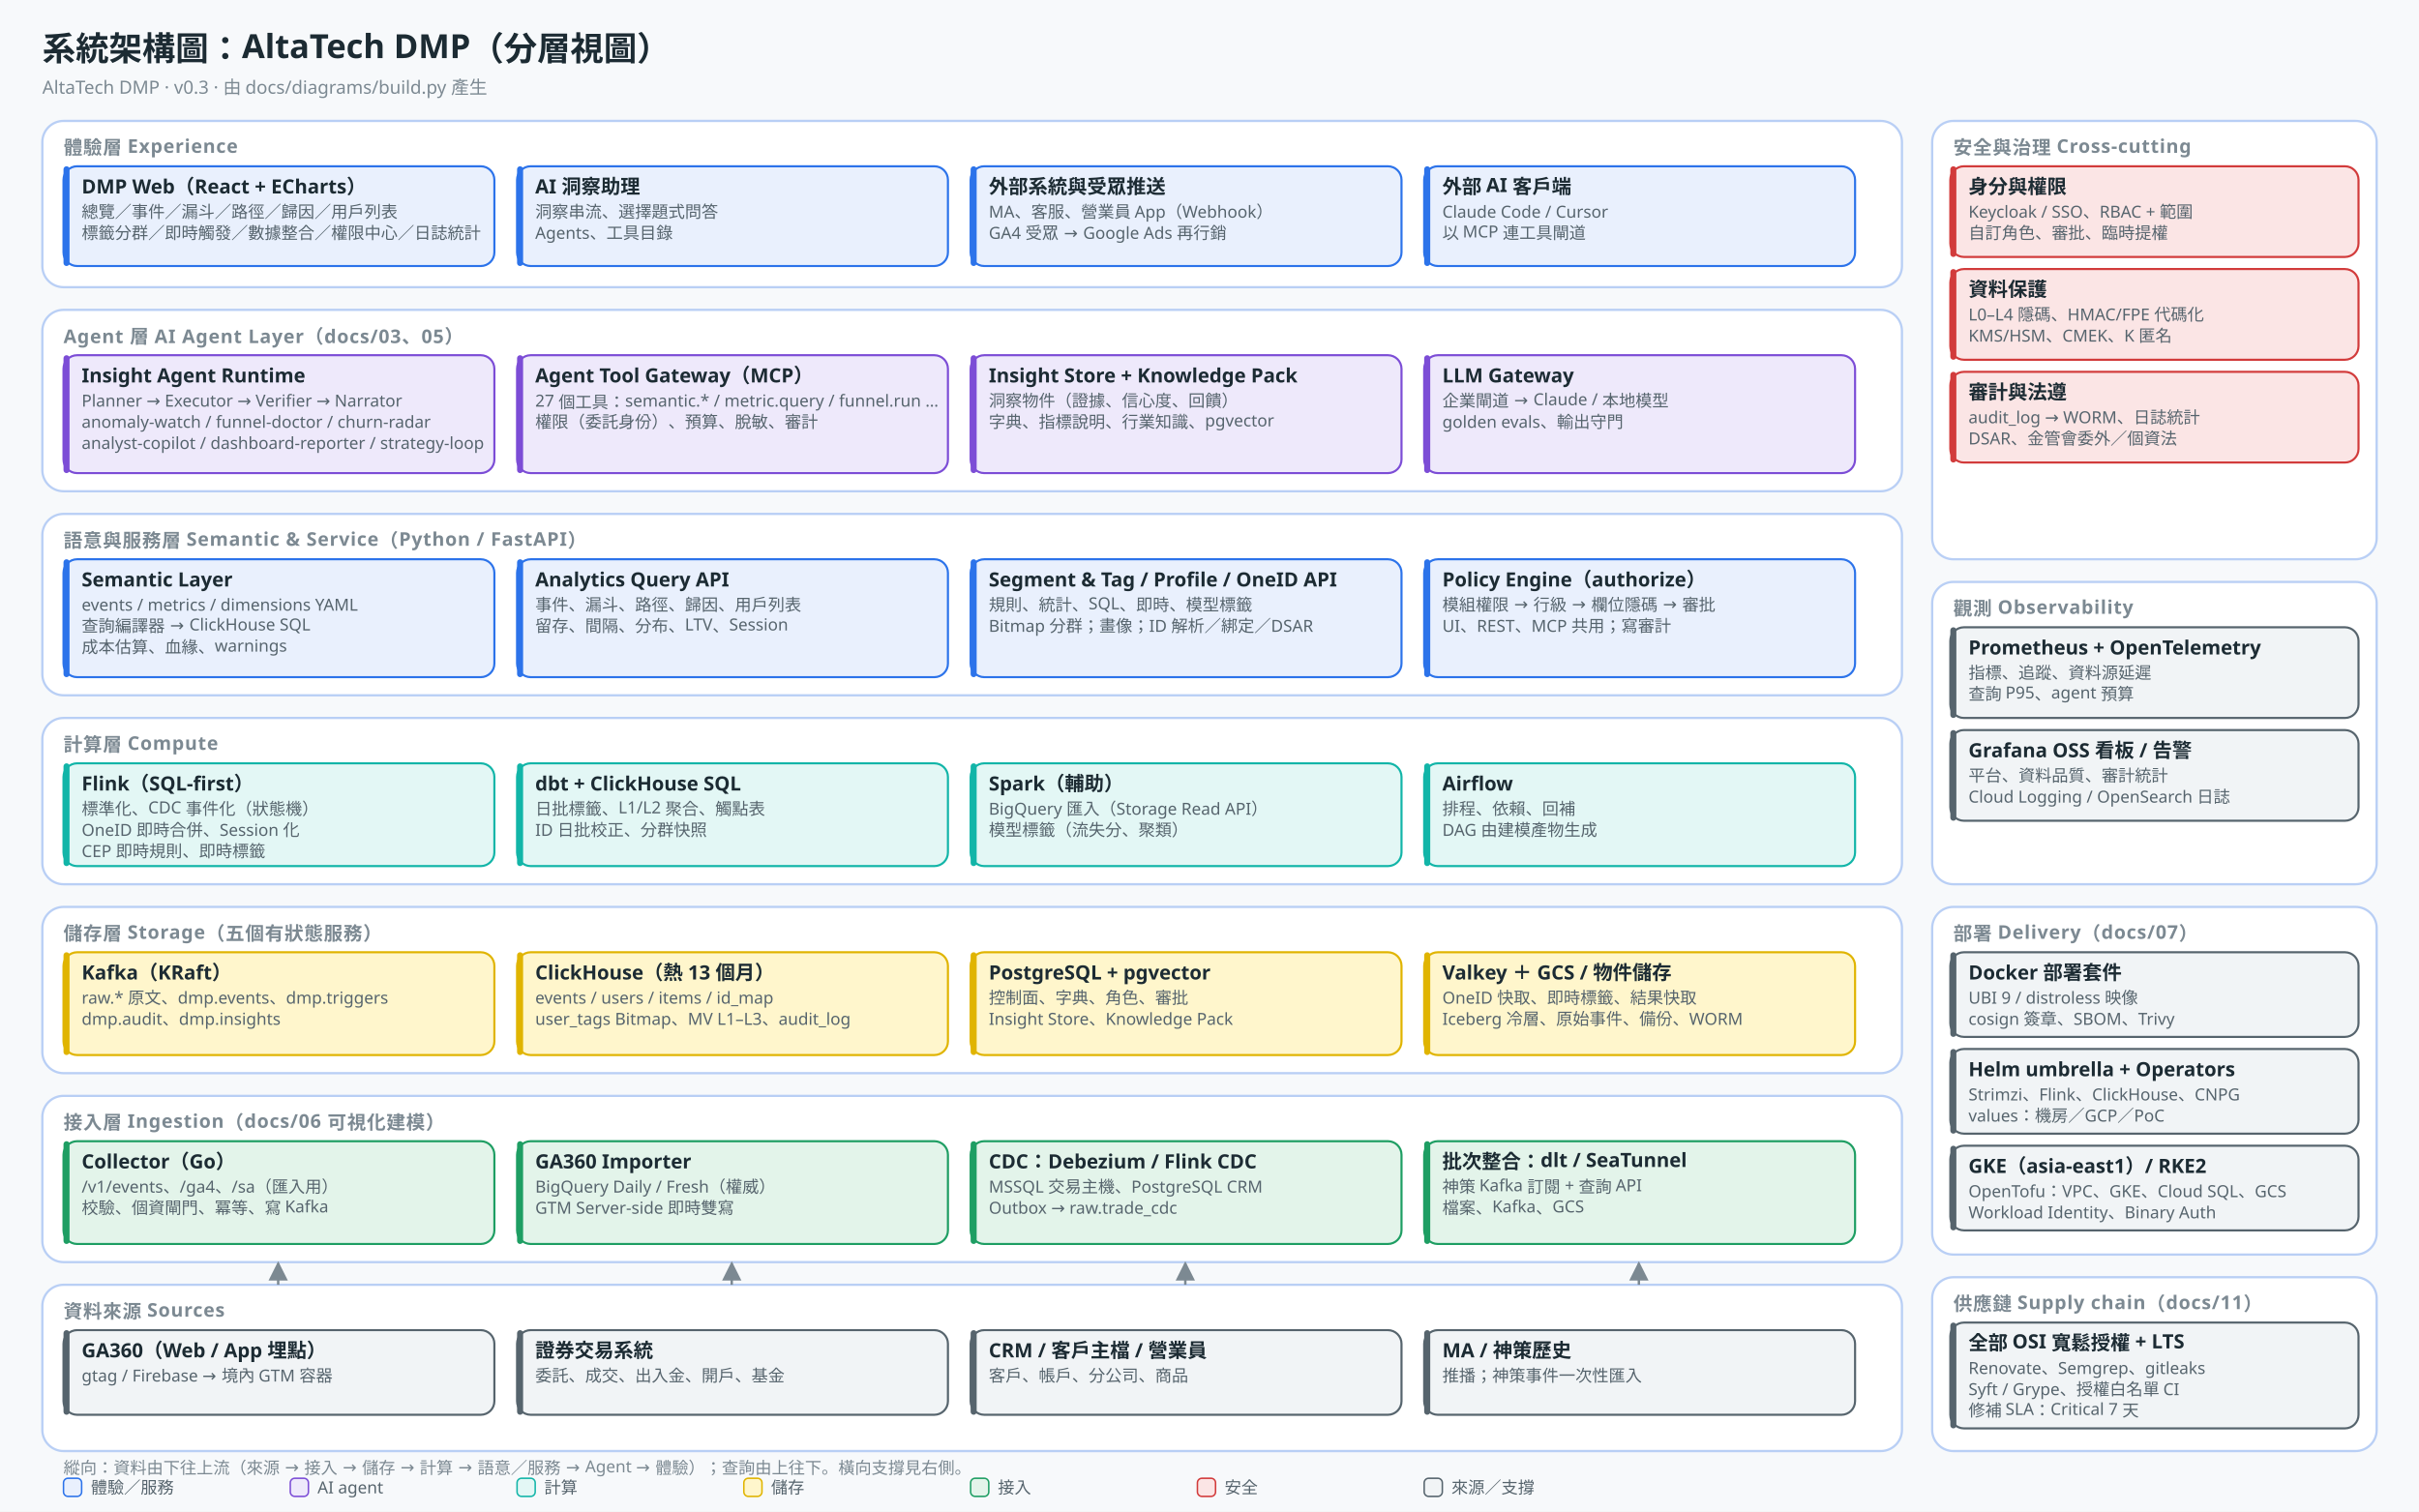
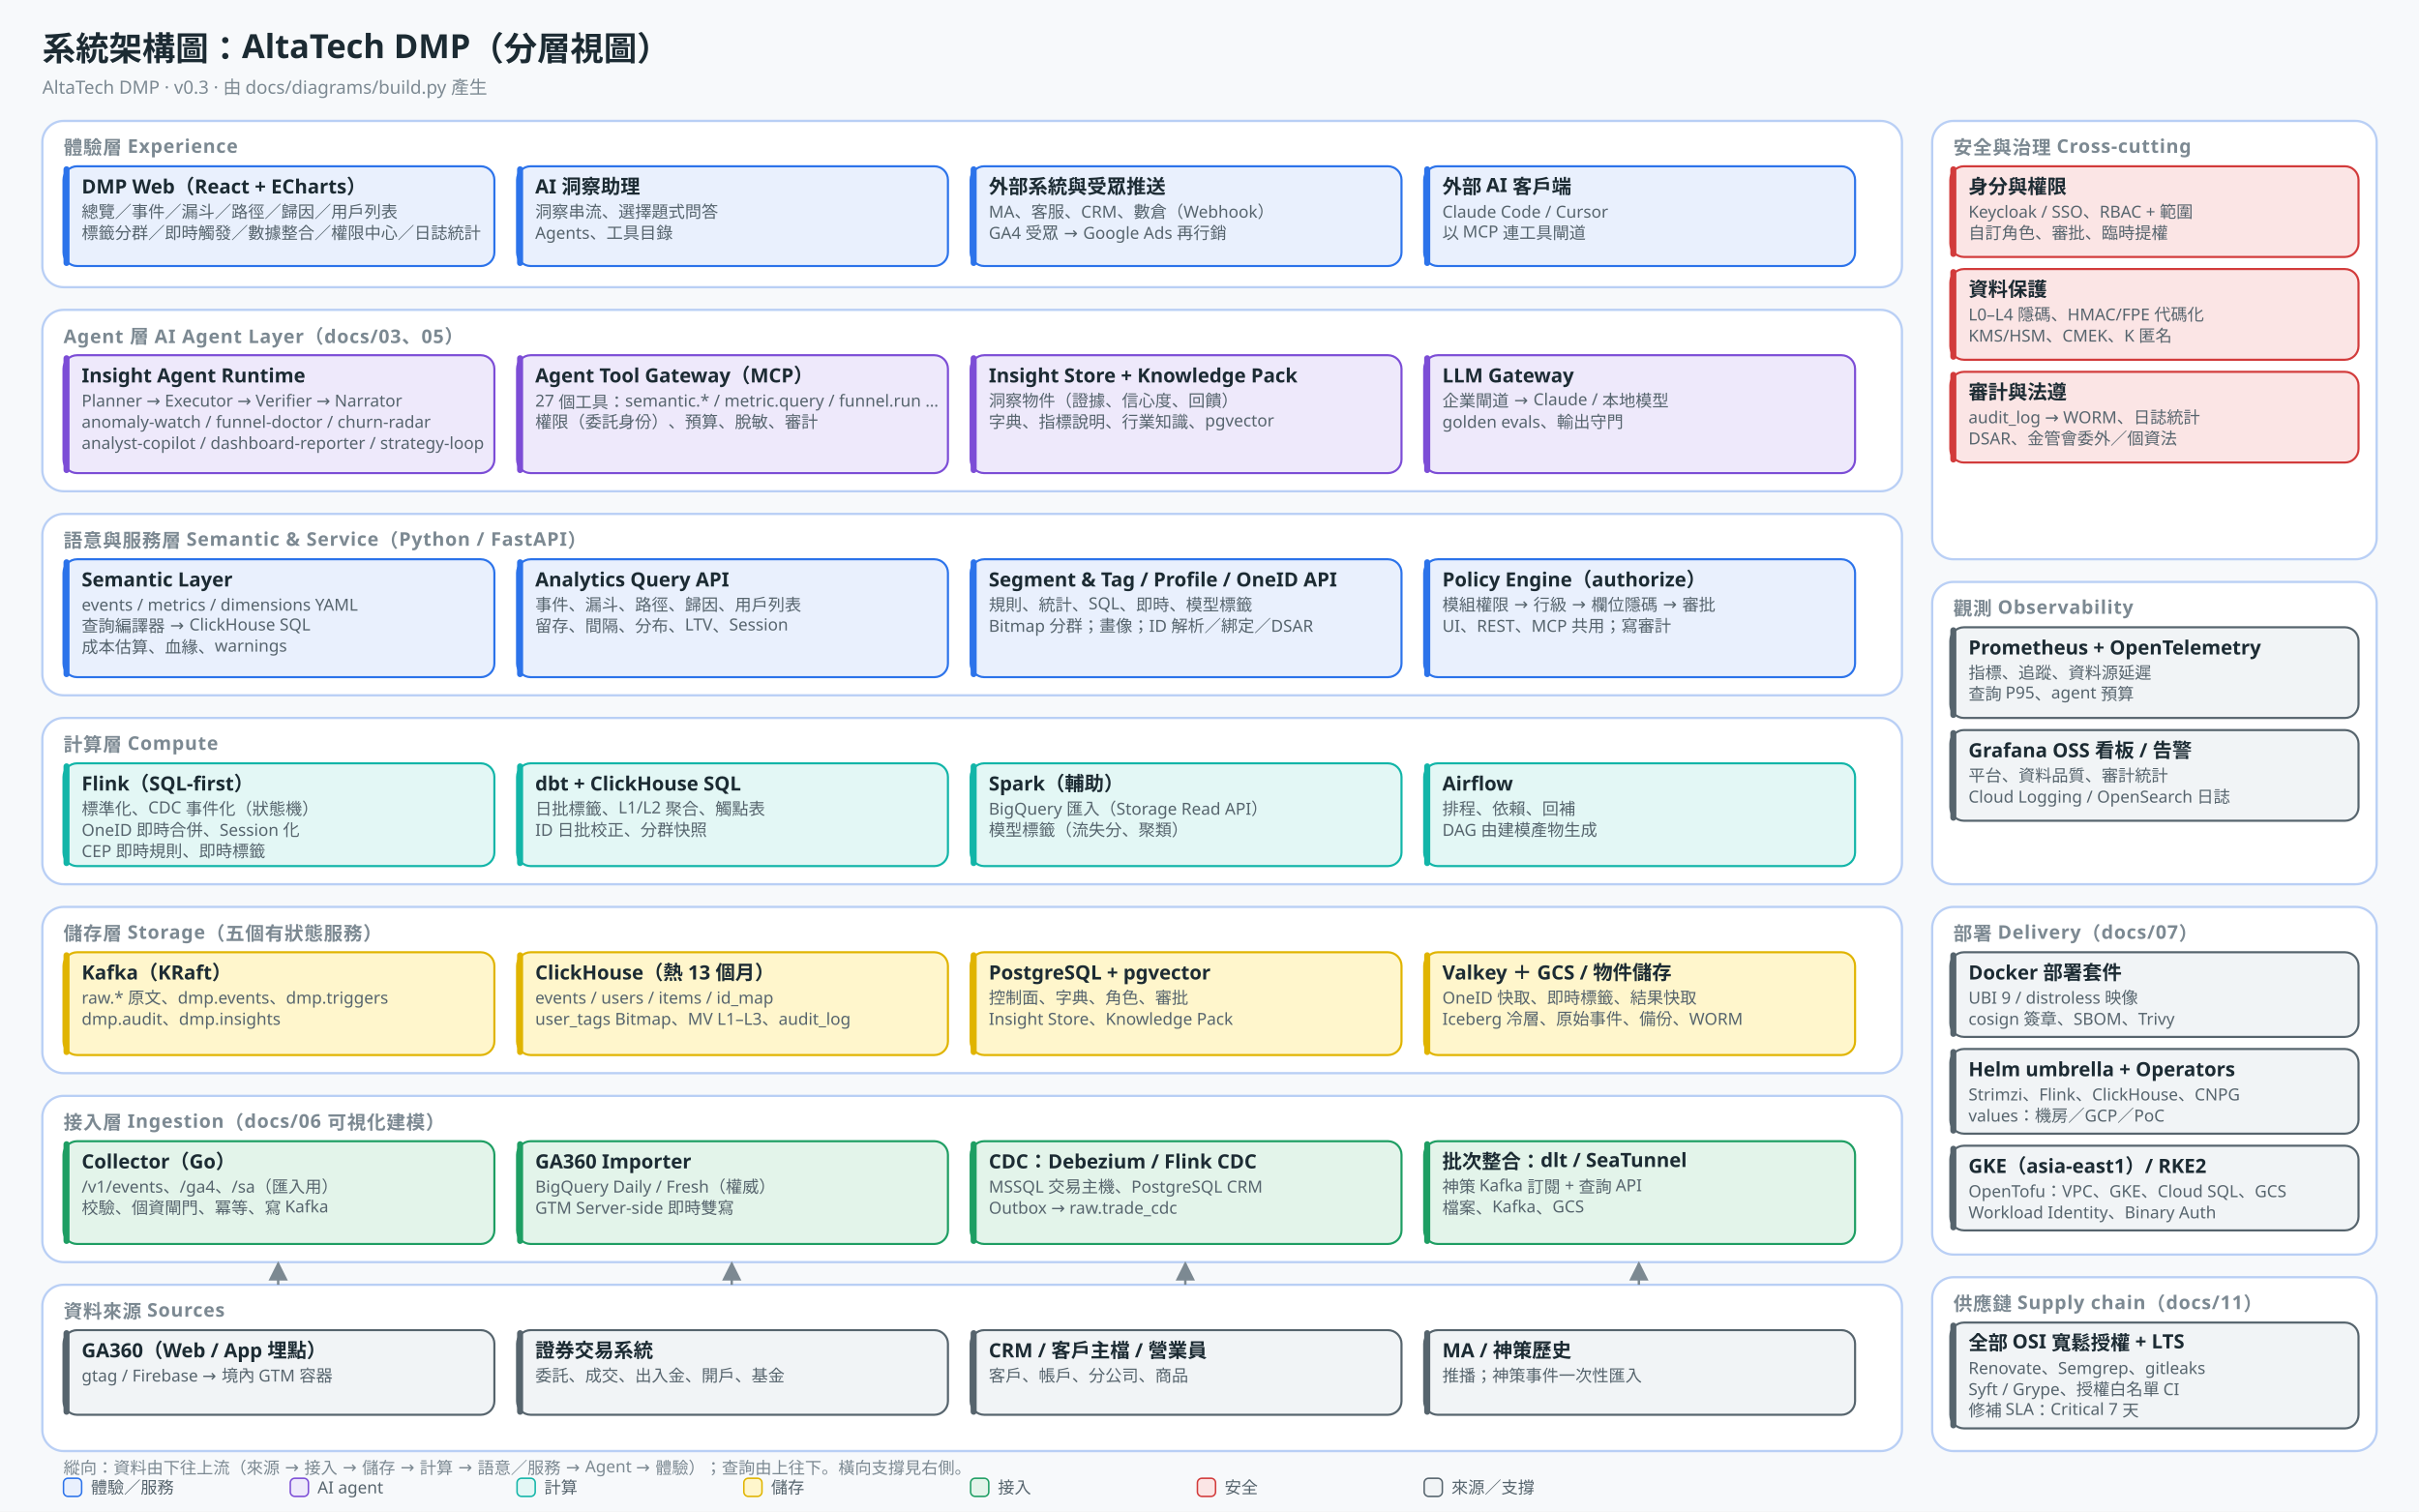
<svg xmlns="http://www.w3.org/2000/svg" viewBox="0 0 1600 1000" width="1600" height="1000">
  <defs>
    <marker id="ah" markerWidth="8" markerHeight="8" refX="7" refY="4" orient="auto">
      <path d="M0,0 L8,4 L0,8 z" fill="#7C8992" />
    </marker>
  </defs>
  <rect width="1600" height="1000" fill="#F7F9FB" />
  <text x="28" y="40" font-family="'Plus Jakarta Sans','Noto Sans TC','PingFang TC','Microsoft JhengHei',sans-serif" font-size="22" font-weight="800" fill="#1C2B33">系統架構圖：AltaTech DMP（分層視圖）</text>
  <text x="28" y="62" font-family="'Plus Jakarta Sans','Noto Sans TC','PingFang TC','Microsoft JhengHei',sans-serif" font-size="12" fill="#7C8992">AltaTech DMP · v0.3 · 由 docs/diagrams/build.py 產生</text>
  <rect x="28" y="80" width="1230" height="110" rx="14" fill="#FFFFFF" stroke="#B9CFF5" stroke-width="1.5" />
  <text x="42" y="102" font-family="'Plus Jakarta Sans','Noto Sans TC','PingFang TC','Microsoft JhengHei',sans-serif" font-size="12.5" font-weight="800" fill="#7C8992" letter-spacing=".5">體驗層  Experience</text>
  <rect x="42" y="110" width="285" height="66" rx="9" fill="#E9F0FD" stroke="#2C73EA" stroke-width="1.4" />
  <rect x="42" y="110" width="4" height="66" rx="2" fill="#2C73EA" />
  <text x="54" y="128" font-family="'Plus Jakarta Sans','Noto Sans TC','PingFang TC','Microsoft JhengHei',sans-serif" font-size="13" font-weight="700" fill="#1C2B33">DMP Web（React + ECharts）</text>
  <text x="54" y="144" font-family="'Plus Jakarta Sans','Noto Sans TC','PingFang TC','Microsoft JhengHei',sans-serif" font-size="11" fill="#56646D">總覽／事件／漏斗／路徑／歸因／用戶列表</text>
  <text x="54" y="158" font-family="'Plus Jakarta Sans','Noto Sans TC','PingFang TC','Microsoft JhengHei',sans-serif" font-size="11" fill="#56646D">標籤分群／即時觸發／數據整合／權限中心／日誌統計</text>
  <rect x="342" y="110" width="285" height="66" rx="9" fill="#E9F0FD" stroke="#2C73EA" stroke-width="1.4" />
  <rect x="342" y="110" width="4" height="66" rx="2" fill="#2C73EA" />
  <text x="354" y="128" font-family="'Plus Jakarta Sans','Noto Sans TC','PingFang TC','Microsoft JhengHei',sans-serif" font-size="13" font-weight="700" fill="#1C2B33">AI 洞察助理</text>
  <text x="354" y="144" font-family="'Plus Jakarta Sans','Noto Sans TC','PingFang TC','Microsoft JhengHei',sans-serif" font-size="11" fill="#56646D">洞察串流、選擇題式問答</text>
  <text x="354" y="158" font-family="'Plus Jakarta Sans','Noto Sans TC','PingFang TC','Microsoft JhengHei',sans-serif" font-size="11" fill="#56646D">Agents、工具目錄</text>
  <rect x="642" y="110" width="285" height="66" rx="9" fill="#E9F0FD" stroke="#2C73EA" stroke-width="1.4" />
  <rect x="642" y="110" width="4" height="66" rx="2" fill="#2C73EA" />
  <text x="654" y="128" font-family="'Plus Jakarta Sans','Noto Sans TC','PingFang TC','Microsoft JhengHei',sans-serif" font-size="13" font-weight="700" fill="#1C2B33">外部系統與受眾推送</text>
-   <text x="654" y="144" font-family="'Plus Jakarta Sans','Noto Sans TC','PingFang TC','Microsoft JhengHei',sans-serif" font-size="11" fill="#56646D">MA、客服、營業員 App（Webhook）</text>
+   <text x="654" y="144" font-family="'Plus Jakarta Sans','Noto Sans TC','PingFang TC','Microsoft JhengHei',sans-serif" font-size="11" fill="#56646D">MA、客服、CRM、數倉（Webhook）</text>
  <text x="654" y="158" font-family="'Plus Jakarta Sans','Noto Sans TC','PingFang TC','Microsoft JhengHei',sans-serif" font-size="11" fill="#56646D">GA4 受眾 → Google Ads 再行銷</text>
  <rect x="942" y="110" width="285" height="66" rx="9" fill="#E9F0FD" stroke="#2C73EA" stroke-width="1.4" />
  <rect x="942" y="110" width="4" height="66" rx="2" fill="#2C73EA" />
  <text x="954" y="128" font-family="'Plus Jakarta Sans','Noto Sans TC','PingFang TC','Microsoft JhengHei',sans-serif" font-size="13" font-weight="700" fill="#1C2B33">外部 AI 客戶端</text>
  <text x="954" y="144" font-family="'Plus Jakarta Sans','Noto Sans TC','PingFang TC','Microsoft JhengHei',sans-serif" font-size="11" fill="#56646D">Claude Code / Cursor</text>
  <text x="954" y="158" font-family="'Plus Jakarta Sans','Noto Sans TC','PingFang TC','Microsoft JhengHei',sans-serif" font-size="11" fill="#56646D">以 MCP 連工具閘道</text>
  <rect x="28" y="205" width="1230" height="120" rx="14" fill="#FFFFFF" stroke="#B9CFF5" stroke-width="1.5" />
  <text x="42" y="227" font-family="'Plus Jakarta Sans','Noto Sans TC','PingFang TC','Microsoft JhengHei',sans-serif" font-size="12.5" font-weight="800" fill="#7C8992" letter-spacing=".5">Agent 層  AI Agent Layer（docs/03、05）</text>
  <rect x="42" y="235" width="285" height="78" rx="9" fill="#EEE9FB" stroke="#7C4DD6" stroke-width="1.4" />
  <rect x="42" y="235" width="4" height="78" rx="2" fill="#7C4DD6" />
  <text x="54" y="253" font-family="'Plus Jakarta Sans','Noto Sans TC','PingFang TC','Microsoft JhengHei',sans-serif" font-size="13" font-weight="700" fill="#1C2B33">Insight Agent Runtime</text>
  <text x="54" y="269" font-family="'Plus Jakarta Sans','Noto Sans TC','PingFang TC','Microsoft JhengHei',sans-serif" font-size="11" fill="#56646D">Planner → Executor → Verifier → Narrator</text>
  <text x="54" y="283" font-family="'Plus Jakarta Sans','Noto Sans TC','PingFang TC','Microsoft JhengHei',sans-serif" font-size="11" fill="#56646D">anomaly-watch / funnel-doctor / churn-radar</text>
  <text x="54" y="297" font-family="'Plus Jakarta Sans','Noto Sans TC','PingFang TC','Microsoft JhengHei',sans-serif" font-size="11" fill="#56646D">analyst-copilot / dashboard-reporter / strategy-loop</text>
  <rect x="342" y="235" width="285" height="78" rx="9" fill="#EEE9FB" stroke="#7C4DD6" stroke-width="1.4" />
  <rect x="342" y="235" width="4" height="78" rx="2" fill="#7C4DD6" />
  <text x="354" y="253" font-family="'Plus Jakarta Sans','Noto Sans TC','PingFang TC','Microsoft JhengHei',sans-serif" font-size="13" font-weight="700" fill="#1C2B33">Agent Tool Gateway（MCP）</text>
  <text x="354" y="269" font-family="'Plus Jakarta Sans','Noto Sans TC','PingFang TC','Microsoft JhengHei',sans-serif" font-size="11" fill="#56646D">27 個工具：semantic.* / metric.query / funnel.run …</text>
  <text x="354" y="283" font-family="'Plus Jakarta Sans','Noto Sans TC','PingFang TC','Microsoft JhengHei',sans-serif" font-size="11" fill="#56646D">權限（委託身份）、預算、脫敏、審計</text>
  <rect x="642" y="235" width="285" height="78" rx="9" fill="#EEE9FB" stroke="#7C4DD6" stroke-width="1.4" />
  <rect x="642" y="235" width="4" height="78" rx="2" fill="#7C4DD6" />
  <text x="654" y="253" font-family="'Plus Jakarta Sans','Noto Sans TC','PingFang TC','Microsoft JhengHei',sans-serif" font-size="13" font-weight="700" fill="#1C2B33">Insight Store + Knowledge Pack</text>
  <text x="654" y="269" font-family="'Plus Jakarta Sans','Noto Sans TC','PingFang TC','Microsoft JhengHei',sans-serif" font-size="11" fill="#56646D">洞察物件（證據、信心度、回饋）</text>
  <text x="654" y="283" font-family="'Plus Jakarta Sans','Noto Sans TC','PingFang TC','Microsoft JhengHei',sans-serif" font-size="11" fill="#56646D">字典、指標說明、行業知識、pgvector</text>
  <rect x="942" y="235" width="285" height="78" rx="9" fill="#EEE9FB" stroke="#7C4DD6" stroke-width="1.4" />
  <rect x="942" y="235" width="4" height="78" rx="2" fill="#7C4DD6" />
  <text x="954" y="253" font-family="'Plus Jakarta Sans','Noto Sans TC','PingFang TC','Microsoft JhengHei',sans-serif" font-size="13" font-weight="700" fill="#1C2B33">LLM Gateway</text>
  <text x="954" y="269" font-family="'Plus Jakarta Sans','Noto Sans TC','PingFang TC','Microsoft JhengHei',sans-serif" font-size="11" fill="#56646D">企業閘道 → Claude / 本地模型</text>
  <text x="954" y="283" font-family="'Plus Jakarta Sans','Noto Sans TC','PingFang TC','Microsoft JhengHei',sans-serif" font-size="11" fill="#56646D">golden evals、輸出守門</text>
  <rect x="28" y="340" width="1230" height="120" rx="14" fill="#FFFFFF" stroke="#B9CFF5" stroke-width="1.5" />
  <text x="42" y="362" font-family="'Plus Jakarta Sans','Noto Sans TC','PingFang TC','Microsoft JhengHei',sans-serif" font-size="12.5" font-weight="800" fill="#7C8992" letter-spacing=".5">語意與服務層  Semantic &amp; Service（Python / FastAPI）</text>
  <rect x="42" y="370" width="285" height="78" rx="9" fill="#E9F0FD" stroke="#2C73EA" stroke-width="1.4" />
  <rect x="42" y="370" width="4" height="78" rx="2" fill="#2C73EA" />
  <text x="54" y="388" font-family="'Plus Jakarta Sans','Noto Sans TC','PingFang TC','Microsoft JhengHei',sans-serif" font-size="13" font-weight="700" fill="#1C2B33">Semantic Layer</text>
  <text x="54" y="404" font-family="'Plus Jakarta Sans','Noto Sans TC','PingFang TC','Microsoft JhengHei',sans-serif" font-size="11" fill="#56646D">events / metrics / dimensions YAML</text>
  <text x="54" y="418" font-family="'Plus Jakarta Sans','Noto Sans TC','PingFang TC','Microsoft JhengHei',sans-serif" font-size="11" fill="#56646D">查詢編譯器 → ClickHouse SQL</text>
  <text x="54" y="432" font-family="'Plus Jakarta Sans','Noto Sans TC','PingFang TC','Microsoft JhengHei',sans-serif" font-size="11" fill="#56646D">成本估算、血緣、warnings</text>
  <rect x="342" y="370" width="285" height="78" rx="9" fill="#E9F0FD" stroke="#2C73EA" stroke-width="1.4" />
  <rect x="342" y="370" width="4" height="78" rx="2" fill="#2C73EA" />
  <text x="354" y="388" font-family="'Plus Jakarta Sans','Noto Sans TC','PingFang TC','Microsoft JhengHei',sans-serif" font-size="13" font-weight="700" fill="#1C2B33">Analytics Query API</text>
  <text x="354" y="404" font-family="'Plus Jakarta Sans','Noto Sans TC','PingFang TC','Microsoft JhengHei',sans-serif" font-size="11" fill="#56646D">事件、漏斗、路徑、歸因、用戶列表</text>
  <text x="354" y="418" font-family="'Plus Jakarta Sans','Noto Sans TC','PingFang TC','Microsoft JhengHei',sans-serif" font-size="11" fill="#56646D">留存、間隔、分布、LTV、Session</text>
  <rect x="642" y="370" width="285" height="78" rx="9" fill="#E9F0FD" stroke="#2C73EA" stroke-width="1.4" />
  <rect x="642" y="370" width="4" height="78" rx="2" fill="#2C73EA" />
  <text x="654" y="388" font-family="'Plus Jakarta Sans','Noto Sans TC','PingFang TC','Microsoft JhengHei',sans-serif" font-size="13" font-weight="700" fill="#1C2B33">Segment &amp; Tag / Profile / OneID API</text>
  <text x="654" y="404" font-family="'Plus Jakarta Sans','Noto Sans TC','PingFang TC','Microsoft JhengHei',sans-serif" font-size="11" fill="#56646D">規則、統計、SQL、即時、模型標籤</text>
  <text x="654" y="418" font-family="'Plus Jakarta Sans','Noto Sans TC','PingFang TC','Microsoft JhengHei',sans-serif" font-size="11" fill="#56646D">Bitmap 分群；畫像；ID 解析／綁定／DSAR</text>
  <rect x="942" y="370" width="285" height="78" rx="9" fill="#E9F0FD" stroke="#2C73EA" stroke-width="1.4" />
  <rect x="942" y="370" width="4" height="78" rx="2" fill="#2C73EA" />
  <text x="954" y="388" font-family="'Plus Jakarta Sans','Noto Sans TC','PingFang TC','Microsoft JhengHei',sans-serif" font-size="13" font-weight="700" fill="#1C2B33">Policy Engine（authorize）</text>
  <text x="954" y="404" font-family="'Plus Jakarta Sans','Noto Sans TC','PingFang TC','Microsoft JhengHei',sans-serif" font-size="11" fill="#56646D">模組權限 → 行級 → 欄位隱碼 → 審批</text>
  <text x="954" y="418" font-family="'Plus Jakarta Sans','Noto Sans TC','PingFang TC','Microsoft JhengHei',sans-serif" font-size="11" fill="#56646D">UI、REST、MCP 共用；寫審計</text>
  <rect x="28" y="475" width="1230" height="110" rx="14" fill="#FFFFFF" stroke="#B9CFF5" stroke-width="1.5" />
  <text x="42" y="497" font-family="'Plus Jakarta Sans','Noto Sans TC','PingFang TC','Microsoft JhengHei',sans-serif" font-size="12.5" font-weight="800" fill="#7C8992" letter-spacing=".5">計算層  Compute</text>
  <rect x="42" y="505" width="285" height="68" rx="9" fill="#E3F7F5" stroke="#12B5A8" stroke-width="1.4" />
  <rect x="42" y="505" width="4" height="68" rx="2" fill="#12B5A8" />
  <text x="54" y="523" font-family="'Plus Jakarta Sans','Noto Sans TC','PingFang TC','Microsoft JhengHei',sans-serif" font-size="13" font-weight="700" fill="#1C2B33">Flink（SQL-first）</text>
  <text x="54" y="539" font-family="'Plus Jakarta Sans','Noto Sans TC','PingFang TC','Microsoft JhengHei',sans-serif" font-size="11" fill="#56646D">標準化、CDC 事件化（狀態機）</text>
  <text x="54" y="553" font-family="'Plus Jakarta Sans','Noto Sans TC','PingFang TC','Microsoft JhengHei',sans-serif" font-size="11" fill="#56646D">OneID 即時合併、Session 化</text>
  <text x="54" y="567" font-family="'Plus Jakarta Sans','Noto Sans TC','PingFang TC','Microsoft JhengHei',sans-serif" font-size="11" fill="#56646D">CEP 即時規則、即時標籤</text>
  <rect x="342" y="505" width="285" height="68" rx="9" fill="#E3F7F5" stroke="#12B5A8" stroke-width="1.4" />
  <rect x="342" y="505" width="4" height="68" rx="2" fill="#12B5A8" />
  <text x="354" y="523" font-family="'Plus Jakarta Sans','Noto Sans TC','PingFang TC','Microsoft JhengHei',sans-serif" font-size="13" font-weight="700" fill="#1C2B33">dbt + ClickHouse SQL</text>
  <text x="354" y="539" font-family="'Plus Jakarta Sans','Noto Sans TC','PingFang TC','Microsoft JhengHei',sans-serif" font-size="11" fill="#56646D">日批標籤、L1/L2 聚合、觸點表</text>
  <text x="354" y="553" font-family="'Plus Jakarta Sans','Noto Sans TC','PingFang TC','Microsoft JhengHei',sans-serif" font-size="11" fill="#56646D">ID 日批校正、分群快照</text>
  <rect x="642" y="505" width="285" height="68" rx="9" fill="#E3F7F5" stroke="#12B5A8" stroke-width="1.4" />
  <rect x="642" y="505" width="4" height="68" rx="2" fill="#12B5A8" />
  <text x="654" y="523" font-family="'Plus Jakarta Sans','Noto Sans TC','PingFang TC','Microsoft JhengHei',sans-serif" font-size="13" font-weight="700" fill="#1C2B33">Spark（輔助）</text>
  <text x="654" y="539" font-family="'Plus Jakarta Sans','Noto Sans TC','PingFang TC','Microsoft JhengHei',sans-serif" font-size="11" fill="#56646D">BigQuery 匯入（Storage Read API）</text>
  <text x="654" y="553" font-family="'Plus Jakarta Sans','Noto Sans TC','PingFang TC','Microsoft JhengHei',sans-serif" font-size="11" fill="#56646D">模型標籤（流失分、聚類）</text>
  <rect x="942" y="505" width="285" height="68" rx="9" fill="#E3F7F5" stroke="#12B5A8" stroke-width="1.4" />
  <rect x="942" y="505" width="4" height="68" rx="2" fill="#12B5A8" />
  <text x="954" y="523" font-family="'Plus Jakarta Sans','Noto Sans TC','PingFang TC','Microsoft JhengHei',sans-serif" font-size="13" font-weight="700" fill="#1C2B33">Airflow</text>
  <text x="954" y="539" font-family="'Plus Jakarta Sans','Noto Sans TC','PingFang TC','Microsoft JhengHei',sans-serif" font-size="11" fill="#56646D">排程、依賴、回補</text>
  <text x="954" y="553" font-family="'Plus Jakarta Sans','Noto Sans TC','PingFang TC','Microsoft JhengHei',sans-serif" font-size="11" fill="#56646D">DAG 由建模產物生成</text>
  <rect x="28" y="600" width="1230" height="110" rx="14" fill="#FFFFFF" stroke="#B9CFF5" stroke-width="1.5" />
  <text x="42" y="622" font-family="'Plus Jakarta Sans','Noto Sans TC','PingFang TC','Microsoft JhengHei',sans-serif" font-size="12.5" font-weight="800" fill="#7C8992" letter-spacing=".5">儲存層  Storage（五個有狀態服務）</text>
  <rect x="42" y="630" width="285" height="68" rx="9" fill="#FFF6CC" stroke="#E0B400" stroke-width="1.4" />
  <rect x="42" y="630" width="4" height="68" rx="2" fill="#E0B400" />
  <text x="54" y="648" font-family="'Plus Jakarta Sans','Noto Sans TC','PingFang TC','Microsoft JhengHei',sans-serif" font-size="13" font-weight="700" fill="#1C2B33">Kafka（KRaft）</text>
  <text x="54" y="664" font-family="'Plus Jakarta Sans','Noto Sans TC','PingFang TC','Microsoft JhengHei',sans-serif" font-size="11" fill="#56646D">raw.* 原文、dmp.events、dmp.triggers</text>
  <text x="54" y="678" font-family="'Plus Jakarta Sans','Noto Sans TC','PingFang TC','Microsoft JhengHei',sans-serif" font-size="11" fill="#56646D">dmp.audit、dmp.insights</text>
  <rect x="342" y="630" width="285" height="68" rx="9" fill="#FFF6CC" stroke="#E0B400" stroke-width="1.4" />
  <rect x="342" y="630" width="4" height="68" rx="2" fill="#E0B400" />
  <text x="354" y="648" font-family="'Plus Jakarta Sans','Noto Sans TC','PingFang TC','Microsoft JhengHei',sans-serif" font-size="13" font-weight="700" fill="#1C2B33">ClickHouse（熱 13 個月）</text>
  <text x="354" y="664" font-family="'Plus Jakarta Sans','Noto Sans TC','PingFang TC','Microsoft JhengHei',sans-serif" font-size="11" fill="#56646D">events / users / items / id_map</text>
  <text x="354" y="678" font-family="'Plus Jakarta Sans','Noto Sans TC','PingFang TC','Microsoft JhengHei',sans-serif" font-size="11" fill="#56646D">user_tags Bitmap、MV L1–L3、audit_log</text>
  <rect x="642" y="630" width="285" height="68" rx="9" fill="#FFF6CC" stroke="#E0B400" stroke-width="1.4" />
  <rect x="642" y="630" width="4" height="68" rx="2" fill="#E0B400" />
  <text x="654" y="648" font-family="'Plus Jakarta Sans','Noto Sans TC','PingFang TC','Microsoft JhengHei',sans-serif" font-size="13" font-weight="700" fill="#1C2B33">PostgreSQL + pgvector</text>
  <text x="654" y="664" font-family="'Plus Jakarta Sans','Noto Sans TC','PingFang TC','Microsoft JhengHei',sans-serif" font-size="11" fill="#56646D">控制面、字典、角色、審批</text>
  <text x="654" y="678" font-family="'Plus Jakarta Sans','Noto Sans TC','PingFang TC','Microsoft JhengHei',sans-serif" font-size="11" fill="#56646D">Insight Store、Knowledge Pack</text>
  <rect x="942" y="630" width="285" height="68" rx="9" fill="#FFF6CC" stroke="#E0B400" stroke-width="1.4" />
  <rect x="942" y="630" width="4" height="68" rx="2" fill="#E0B400" />
  <text x="954" y="648" font-family="'Plus Jakarta Sans','Noto Sans TC','PingFang TC','Microsoft JhengHei',sans-serif" font-size="13" font-weight="700" fill="#1C2B33">Valkey ＋ GCS / 物件儲存</text>
  <text x="954" y="664" font-family="'Plus Jakarta Sans','Noto Sans TC','PingFang TC','Microsoft JhengHei',sans-serif" font-size="11" fill="#56646D">OneID 快取、即時標籤、結果快取</text>
  <text x="954" y="678" font-family="'Plus Jakarta Sans','Noto Sans TC','PingFang TC','Microsoft JhengHei',sans-serif" font-size="11" fill="#56646D">Iceberg 冷層、原始事件、備份、WORM</text>
  <rect x="28" y="725" width="1230" height="110" rx="14" fill="#FFFFFF" stroke="#B9CFF5" stroke-width="1.5" />
  <text x="42" y="747" font-family="'Plus Jakarta Sans','Noto Sans TC','PingFang TC','Microsoft JhengHei',sans-serif" font-size="12.5" font-weight="800" fill="#7C8992" letter-spacing=".5">接入層  Ingestion（docs/06 可視化建模）</text>
  <rect x="42" y="755" width="285" height="68" rx="9" fill="#E3F4EA" stroke="#1E9E63" stroke-width="1.4" />
  <rect x="42" y="755" width="4" height="68" rx="2" fill="#1E9E63" />
  <text x="54" y="773" font-family="'Plus Jakarta Sans','Noto Sans TC','PingFang TC','Microsoft JhengHei',sans-serif" font-size="13" font-weight="700" fill="#1C2B33">Collector（Go）</text>
  <text x="54" y="789" font-family="'Plus Jakarta Sans','Noto Sans TC','PingFang TC','Microsoft JhengHei',sans-serif" font-size="11" fill="#56646D">/v1/events、/ga4、/sa（匯入用）</text>
  <text x="54" y="803" font-family="'Plus Jakarta Sans','Noto Sans TC','PingFang TC','Microsoft JhengHei',sans-serif" font-size="11" fill="#56646D">校驗、個資閘門、冪等、寫 Kafka</text>
  <rect x="342" y="755" width="285" height="68" rx="9" fill="#E3F4EA" stroke="#1E9E63" stroke-width="1.4" />
  <rect x="342" y="755" width="4" height="68" rx="2" fill="#1E9E63" />
  <text x="354" y="773" font-family="'Plus Jakarta Sans','Noto Sans TC','PingFang TC','Microsoft JhengHei',sans-serif" font-size="13" font-weight="700" fill="#1C2B33">GA360 Importer</text>
  <text x="354" y="789" font-family="'Plus Jakarta Sans','Noto Sans TC','PingFang TC','Microsoft JhengHei',sans-serif" font-size="11" fill="#56646D">BigQuery Daily / Fresh（權威）</text>
  <text x="354" y="803" font-family="'Plus Jakarta Sans','Noto Sans TC','PingFang TC','Microsoft JhengHei',sans-serif" font-size="11" fill="#56646D">GTM Server-side 即時雙寫</text>
  <rect x="642" y="755" width="285" height="68" rx="9" fill="#E3F4EA" stroke="#1E9E63" stroke-width="1.4" />
  <rect x="642" y="755" width="4" height="68" rx="2" fill="#1E9E63" />
  <text x="654" y="773" font-family="'Plus Jakarta Sans','Noto Sans TC','PingFang TC','Microsoft JhengHei',sans-serif" font-size="13" font-weight="700" fill="#1C2B33">CDC：Debezium / Flink CDC</text>
  <text x="654" y="789" font-family="'Plus Jakarta Sans','Noto Sans TC','PingFang TC','Microsoft JhengHei',sans-serif" font-size="11" fill="#56646D">MSSQL 交易主機、PostgreSQL CRM</text>
  <text x="654" y="803" font-family="'Plus Jakarta Sans','Noto Sans TC','PingFang TC','Microsoft JhengHei',sans-serif" font-size="11" fill="#56646D">Outbox → raw.trade_cdc</text>
  <rect x="942" y="755" width="285" height="68" rx="9" fill="#E3F4EA" stroke="#1E9E63" stroke-width="1.4" />
  <rect x="942" y="755" width="4" height="68" rx="2" fill="#1E9E63" />
  <text x="954" y="773" font-family="'Plus Jakarta Sans','Noto Sans TC','PingFang TC','Microsoft JhengHei',sans-serif" font-size="13" font-weight="700" fill="#1C2B33">批次整合：dlt / SeaTunnel</text>
  <text x="954" y="789" font-family="'Plus Jakarta Sans','Noto Sans TC','PingFang TC','Microsoft JhengHei',sans-serif" font-size="11" fill="#56646D">神策 Kafka 訂閱 + 查詢 API</text>
  <text x="954" y="803" font-family="'Plus Jakarta Sans','Noto Sans TC','PingFang TC','Microsoft JhengHei',sans-serif" font-size="11" fill="#56646D">檔案、Kafka、GCS</text>
  <rect x="28" y="850" width="1230" height="110" rx="14" fill="#FFFFFF" stroke="#B9CFF5" stroke-width="1.5" />
  <text x="42" y="872" font-family="'Plus Jakarta Sans','Noto Sans TC','PingFang TC','Microsoft JhengHei',sans-serif" font-size="12.5" font-weight="800" fill="#7C8992" letter-spacing=".5">資料來源  Sources</text>
  <rect x="42" y="880" width="285" height="56" rx="9" fill="#F1F4F6" stroke="#56646D" stroke-width="1.4" />
  <rect x="42" y="880" width="4" height="56" rx="2" fill="#56646D" />
  <text x="54" y="898" font-family="'Plus Jakarta Sans','Noto Sans TC','PingFang TC','Microsoft JhengHei',sans-serif" font-size="13" font-weight="700" fill="#1C2B33">GA360（Web / App 埋點）</text>
  <text x="54" y="914" font-family="'Plus Jakarta Sans','Noto Sans TC','PingFang TC','Microsoft JhengHei',sans-serif" font-size="11" fill="#56646D">gtag / Firebase → 境內 GTM 容器</text>
  <rect x="342" y="880" width="285" height="56" rx="9" fill="#F1F4F6" stroke="#56646D" stroke-width="1.4" />
  <rect x="342" y="880" width="4" height="56" rx="2" fill="#56646D" />
  <text x="354" y="898" font-family="'Plus Jakarta Sans','Noto Sans TC','PingFang TC','Microsoft JhengHei',sans-serif" font-size="13" font-weight="700" fill="#1C2B33">證券交易系統</text>
  <text x="354" y="914" font-family="'Plus Jakarta Sans','Noto Sans TC','PingFang TC','Microsoft JhengHei',sans-serif" font-size="11" fill="#56646D">委託、成交、出入金、開戶、基金</text>
  <rect x="642" y="880" width="285" height="56" rx="9" fill="#F1F4F6" stroke="#56646D" stroke-width="1.4" />
  <rect x="642" y="880" width="4" height="56" rx="2" fill="#56646D" />
  <text x="654" y="898" font-family="'Plus Jakarta Sans','Noto Sans TC','PingFang TC','Microsoft JhengHei',sans-serif" font-size="13" font-weight="700" fill="#1C2B33">CRM / 客戶主檔 / 營業員</text>
  <text x="654" y="914" font-family="'Plus Jakarta Sans','Noto Sans TC','PingFang TC','Microsoft JhengHei',sans-serif" font-size="11" fill="#56646D">客戶、帳戶、分公司、商品</text>
  <rect x="942" y="880" width="285" height="56" rx="9" fill="#F1F4F6" stroke="#56646D" stroke-width="1.4" />
  <rect x="942" y="880" width="4" height="56" rx="2" fill="#56646D" />
  <text x="954" y="898" font-family="'Plus Jakarta Sans','Noto Sans TC','PingFang TC','Microsoft JhengHei',sans-serif" font-size="13" font-weight="700" fill="#1C2B33">MA / 神策歷史</text>
  <text x="954" y="914" font-family="'Plus Jakarta Sans','Noto Sans TC','PingFang TC','Microsoft JhengHei',sans-serif" font-size="11" fill="#56646D">推播；神策事件一次性匯入</text>
  <path d="M184,850 L184,836" fill="none" stroke="#7C8992" stroke-width="1.6" marker-end="url(#ah)" />
  <path d="M484,850 L484,836" fill="none" stroke="#7C8992" stroke-width="1.6" marker-end="url(#ah)" />
  <path d="M784,850 L784,836" fill="none" stroke="#7C8992" stroke-width="1.6" marker-end="url(#ah)" />
  <path d="M1084,850 L1084,836" fill="none" stroke="#7C8992" stroke-width="1.6" marker-end="url(#ah)" />
  <text x="42" y="975" font-family="'Plus Jakarta Sans','Noto Sans TC','PingFang TC','Microsoft JhengHei',sans-serif" font-size="11" fill="#7C8992">縱向：資料由下往上流（來源 → 接入 → 儲存 → 計算 → 語意／服務 → Agent → 體驗）；查詢由上往下。橫向支撐見右側。</text>
  <rect x="1278" y="80" width="294" height="290" rx="14" fill="#FFFFFF" stroke="#B9CFF5" stroke-width="1.5" />
  <text x="1292" y="102" font-family="'Plus Jakarta Sans','Noto Sans TC','PingFang TC','Microsoft JhengHei',sans-serif" font-size="12.5" font-weight="800" fill="#7C8992" letter-spacing=".5">安全與治理  Cross-cutting</text>
  <rect x="1290" y="110" width="270" height="60" rx="9" fill="#FBE5E5" stroke="#D23B3B" stroke-width="1.4" />
  <rect x="1290" y="110" width="4" height="60" rx="2" fill="#D23B3B" />
  <text x="1302" y="128" font-family="'Plus Jakarta Sans','Noto Sans TC','PingFang TC','Microsoft JhengHei',sans-serif" font-size="13" font-weight="700" fill="#1C2B33">身分與權限</text>
  <text x="1302" y="144" font-family="'Plus Jakarta Sans','Noto Sans TC','PingFang TC','Microsoft JhengHei',sans-serif" font-size="11" fill="#56646D">Keycloak / SSO、RBAC + 範圍</text>
  <text x="1302" y="158" font-family="'Plus Jakarta Sans','Noto Sans TC','PingFang TC','Microsoft JhengHei',sans-serif" font-size="11" fill="#56646D">自訂角色、審批、臨時提權</text>
  <rect x="1290" y="178" width="270" height="60" rx="9" fill="#FBE5E5" stroke="#D23B3B" stroke-width="1.4" />
  <rect x="1290" y="178" width="4" height="60" rx="2" fill="#D23B3B" />
  <text x="1302" y="196" font-family="'Plus Jakarta Sans','Noto Sans TC','PingFang TC','Microsoft JhengHei',sans-serif" font-size="13" font-weight="700" fill="#1C2B33">資料保護</text>
  <text x="1302" y="212" font-family="'Plus Jakarta Sans','Noto Sans TC','PingFang TC','Microsoft JhengHei',sans-serif" font-size="11" fill="#56646D">L0–L4 隱碼、HMAC/FPE 代碼化</text>
  <text x="1302" y="226" font-family="'Plus Jakarta Sans','Noto Sans TC','PingFang TC','Microsoft JhengHei',sans-serif" font-size="11" fill="#56646D">KMS/HSM、CMEK、K 匿名</text>
  <rect x="1290" y="246" width="270" height="60" rx="9" fill="#FBE5E5" stroke="#D23B3B" stroke-width="1.4" />
  <rect x="1290" y="246" width="4" height="60" rx="2" fill="#D23B3B" />
  <text x="1302" y="264" font-family="'Plus Jakarta Sans','Noto Sans TC','PingFang TC','Microsoft JhengHei',sans-serif" font-size="13" font-weight="700" fill="#1C2B33">審計與法遵</text>
  <text x="1302" y="280" font-family="'Plus Jakarta Sans','Noto Sans TC','PingFang TC','Microsoft JhengHei',sans-serif" font-size="11" fill="#56646D">audit_log → WORM、日誌統計</text>
  <text x="1302" y="294" font-family="'Plus Jakarta Sans','Noto Sans TC','PingFang TC','Microsoft JhengHei',sans-serif" font-size="11" fill="#56646D">DSAR、金管會委外／個資法</text>
  <rect x="1278" y="385" width="294" height="200" rx="14" fill="#FFFFFF" stroke="#B9CFF5" stroke-width="1.5" />
  <text x="1292" y="407" font-family="'Plus Jakarta Sans','Noto Sans TC','PingFang TC','Microsoft JhengHei',sans-serif" font-size="12.5" font-weight="800" fill="#7C8992" letter-spacing=".5">觀測  Observability</text>
  <rect x="1290" y="415" width="270" height="60" rx="9" fill="#F1F4F6" stroke="#56646D" stroke-width="1.4" />
  <rect x="1290" y="415" width="4" height="60" rx="2" fill="#56646D" />
  <text x="1302" y="433" font-family="'Plus Jakarta Sans','Noto Sans TC','PingFang TC','Microsoft JhengHei',sans-serif" font-size="13" font-weight="700" fill="#1C2B33">Prometheus + OpenTelemetry</text>
  <text x="1302" y="449" font-family="'Plus Jakarta Sans','Noto Sans TC','PingFang TC','Microsoft JhengHei',sans-serif" font-size="11" fill="#56646D">指標、追蹤、資料源延遲</text>
  <text x="1302" y="463" font-family="'Plus Jakarta Sans','Noto Sans TC','PingFang TC','Microsoft JhengHei',sans-serif" font-size="11" fill="#56646D">查詢 P95、agent 預算</text>
  <rect x="1290" y="483" width="270" height="60" rx="9" fill="#F1F4F6" stroke="#56646D" stroke-width="1.4" />
  <rect x="1290" y="483" width="4" height="60" rx="2" fill="#56646D" />
  <text x="1302" y="501" font-family="'Plus Jakarta Sans','Noto Sans TC','PingFang TC','Microsoft JhengHei',sans-serif" font-size="13" font-weight="700" fill="#1C2B33">Grafana OSS 看板 / 告警</text>
  <text x="1302" y="517" font-family="'Plus Jakarta Sans','Noto Sans TC','PingFang TC','Microsoft JhengHei',sans-serif" font-size="11" fill="#56646D">平台、資料品質、審計統計</text>
  <text x="1302" y="531" font-family="'Plus Jakarta Sans','Noto Sans TC','PingFang TC','Microsoft JhengHei',sans-serif" font-size="11" fill="#56646D">Cloud Logging / OpenSearch 日誌</text>
  <rect x="1278" y="600" width="294" height="230" rx="14" fill="#FFFFFF" stroke="#B9CFF5" stroke-width="1.5" />
  <text x="1292" y="622" font-family="'Plus Jakarta Sans','Noto Sans TC','PingFang TC','Microsoft JhengHei',sans-serif" font-size="12.5" font-weight="800" fill="#7C8992" letter-spacing=".5">部署  Delivery（docs/07）</text>
  <rect x="1290" y="630" width="270" height="56" rx="9" fill="#F1F4F6" stroke="#56646D" stroke-width="1.4" />
  <rect x="1290" y="630" width="4" height="56" rx="2" fill="#56646D" />
  <text x="1302" y="648" font-family="'Plus Jakarta Sans','Noto Sans TC','PingFang TC','Microsoft JhengHei',sans-serif" font-size="13" font-weight="700" fill="#1C2B33">Docker 部署套件</text>
  <text x="1302" y="664" font-family="'Plus Jakarta Sans','Noto Sans TC','PingFang TC','Microsoft JhengHei',sans-serif" font-size="11" fill="#56646D">UBI 9 / distroless 映像</text>
  <text x="1302" y="678" font-family="'Plus Jakarta Sans','Noto Sans TC','PingFang TC','Microsoft JhengHei',sans-serif" font-size="11" fill="#56646D">cosign 簽章、SBOM、Trivy</text>
  <rect x="1290" y="694" width="270" height="56" rx="9" fill="#F1F4F6" stroke="#56646D" stroke-width="1.4" />
  <rect x="1290" y="694" width="4" height="56" rx="2" fill="#56646D" />
  <text x="1302" y="712" font-family="'Plus Jakarta Sans','Noto Sans TC','PingFang TC','Microsoft JhengHei',sans-serif" font-size="13" font-weight="700" fill="#1C2B33">Helm umbrella + Operators</text>
  <text x="1302" y="728" font-family="'Plus Jakarta Sans','Noto Sans TC','PingFang TC','Microsoft JhengHei',sans-serif" font-size="11" fill="#56646D">Strimzi、Flink、ClickHouse、CNPG</text>
  <text x="1302" y="742" font-family="'Plus Jakarta Sans','Noto Sans TC','PingFang TC','Microsoft JhengHei',sans-serif" font-size="11" fill="#56646D">values：機房／GCP／PoC</text>
  <rect x="1290" y="758" width="270" height="56" rx="9" fill="#F1F4F6" stroke="#56646D" stroke-width="1.4" />
  <rect x="1290" y="758" width="4" height="56" rx="2" fill="#56646D" />
  <text x="1302" y="776" font-family="'Plus Jakarta Sans','Noto Sans TC','PingFang TC','Microsoft JhengHei',sans-serif" font-size="13" font-weight="700" fill="#1C2B33">GKE（asia-east1）/ RKE2</text>
  <text x="1302" y="792" font-family="'Plus Jakarta Sans','Noto Sans TC','PingFang TC','Microsoft JhengHei',sans-serif" font-size="11" fill="#56646D">OpenTofu：VPC、GKE、Cloud SQL、GCS</text>
  <text x="1302" y="806" font-family="'Plus Jakarta Sans','Noto Sans TC','PingFang TC','Microsoft JhengHei',sans-serif" font-size="11" fill="#56646D">Workload Identity、Binary Auth</text>
  <rect x="1278" y="845" width="294" height="115" rx="14" fill="#FFFFFF" stroke="#B9CFF5" stroke-width="1.5" />
  <text x="1292" y="867" font-family="'Plus Jakarta Sans','Noto Sans TC','PingFang TC','Microsoft JhengHei',sans-serif" font-size="12.5" font-weight="800" fill="#7C8992" letter-spacing=".5">供應鏈  Supply chain（docs/11）</text>
  <rect x="1290" y="875" width="270" height="70" rx="9" fill="#F1F4F6" stroke="#56646D" stroke-width="1.4" />
  <rect x="1290" y="875" width="4" height="70" rx="2" fill="#56646D" />
  <text x="1302" y="893" font-family="'Plus Jakarta Sans','Noto Sans TC','PingFang TC','Microsoft JhengHei',sans-serif" font-size="13" font-weight="700" fill="#1C2B33">全部 OSI 寬鬆授權 + LTS</text>
  <text x="1302" y="909" font-family="'Plus Jakarta Sans','Noto Sans TC','PingFang TC','Microsoft JhengHei',sans-serif" font-size="11" fill="#56646D">Renovate、Semgrep、gitleaks</text>
  <text x="1302" y="923" font-family="'Plus Jakarta Sans','Noto Sans TC','PingFang TC','Microsoft JhengHei',sans-serif" font-size="11" fill="#56646D">Syft / Grype、授權白名單 CI</text>
  <text x="1302" y="937" font-family="'Plus Jakarta Sans','Noto Sans TC','PingFang TC','Microsoft JhengHei',sans-serif" font-size="11" fill="#56646D">修補 SLA：Critical 7 天</text>
  <rect x="42" y="978" width="12" height="12" rx="3" fill="#E9F0FD" stroke="#2C73EA" />
  <text x="60" y="988" font-family="'Plus Jakarta Sans','Noto Sans TC','PingFang TC','Microsoft JhengHei',sans-serif" font-size="11" fill="#56646D">體驗／服務</text>
  <rect x="192" y="978" width="12" height="12" rx="3" fill="#EEE9FB" stroke="#7C4DD6" />
  <text x="210" y="988" font-family="'Plus Jakarta Sans','Noto Sans TC','PingFang TC','Microsoft JhengHei',sans-serif" font-size="11" fill="#56646D">AI agent</text>
  <rect x="342" y="978" width="12" height="12" rx="3" fill="#E3F7F5" stroke="#12B5A8" />
  <text x="360" y="988" font-family="'Plus Jakarta Sans','Noto Sans TC','PingFang TC','Microsoft JhengHei',sans-serif" font-size="11" fill="#56646D">計算</text>
  <rect x="492" y="978" width="12" height="12" rx="3" fill="#FFF6CC" stroke="#E0B400" />
  <text x="510" y="988" font-family="'Plus Jakarta Sans','Noto Sans TC','PingFang TC','Microsoft JhengHei',sans-serif" font-size="11" fill="#56646D">儲存</text>
  <rect x="642" y="978" width="12" height="12" rx="3" fill="#E3F4EA" stroke="#1E9E63" />
  <text x="660" y="988" font-family="'Plus Jakarta Sans','Noto Sans TC','PingFang TC','Microsoft JhengHei',sans-serif" font-size="11" fill="#56646D">接入</text>
  <rect x="792" y="978" width="12" height="12" rx="3" fill="#FBE5E5" stroke="#D23B3B" />
  <text x="810" y="988" font-family="'Plus Jakarta Sans','Noto Sans TC','PingFang TC','Microsoft JhengHei',sans-serif" font-size="11" fill="#56646D">安全</text>
  <rect x="942" y="978" width="12" height="12" rx="3" fill="#F1F4F6" stroke="#56646D" />
  <text x="960" y="988" font-family="'Plus Jakarta Sans','Noto Sans TC','PingFang TC','Microsoft JhengHei',sans-serif" font-size="11" fill="#56646D">來源／支撐</text>
</svg>
